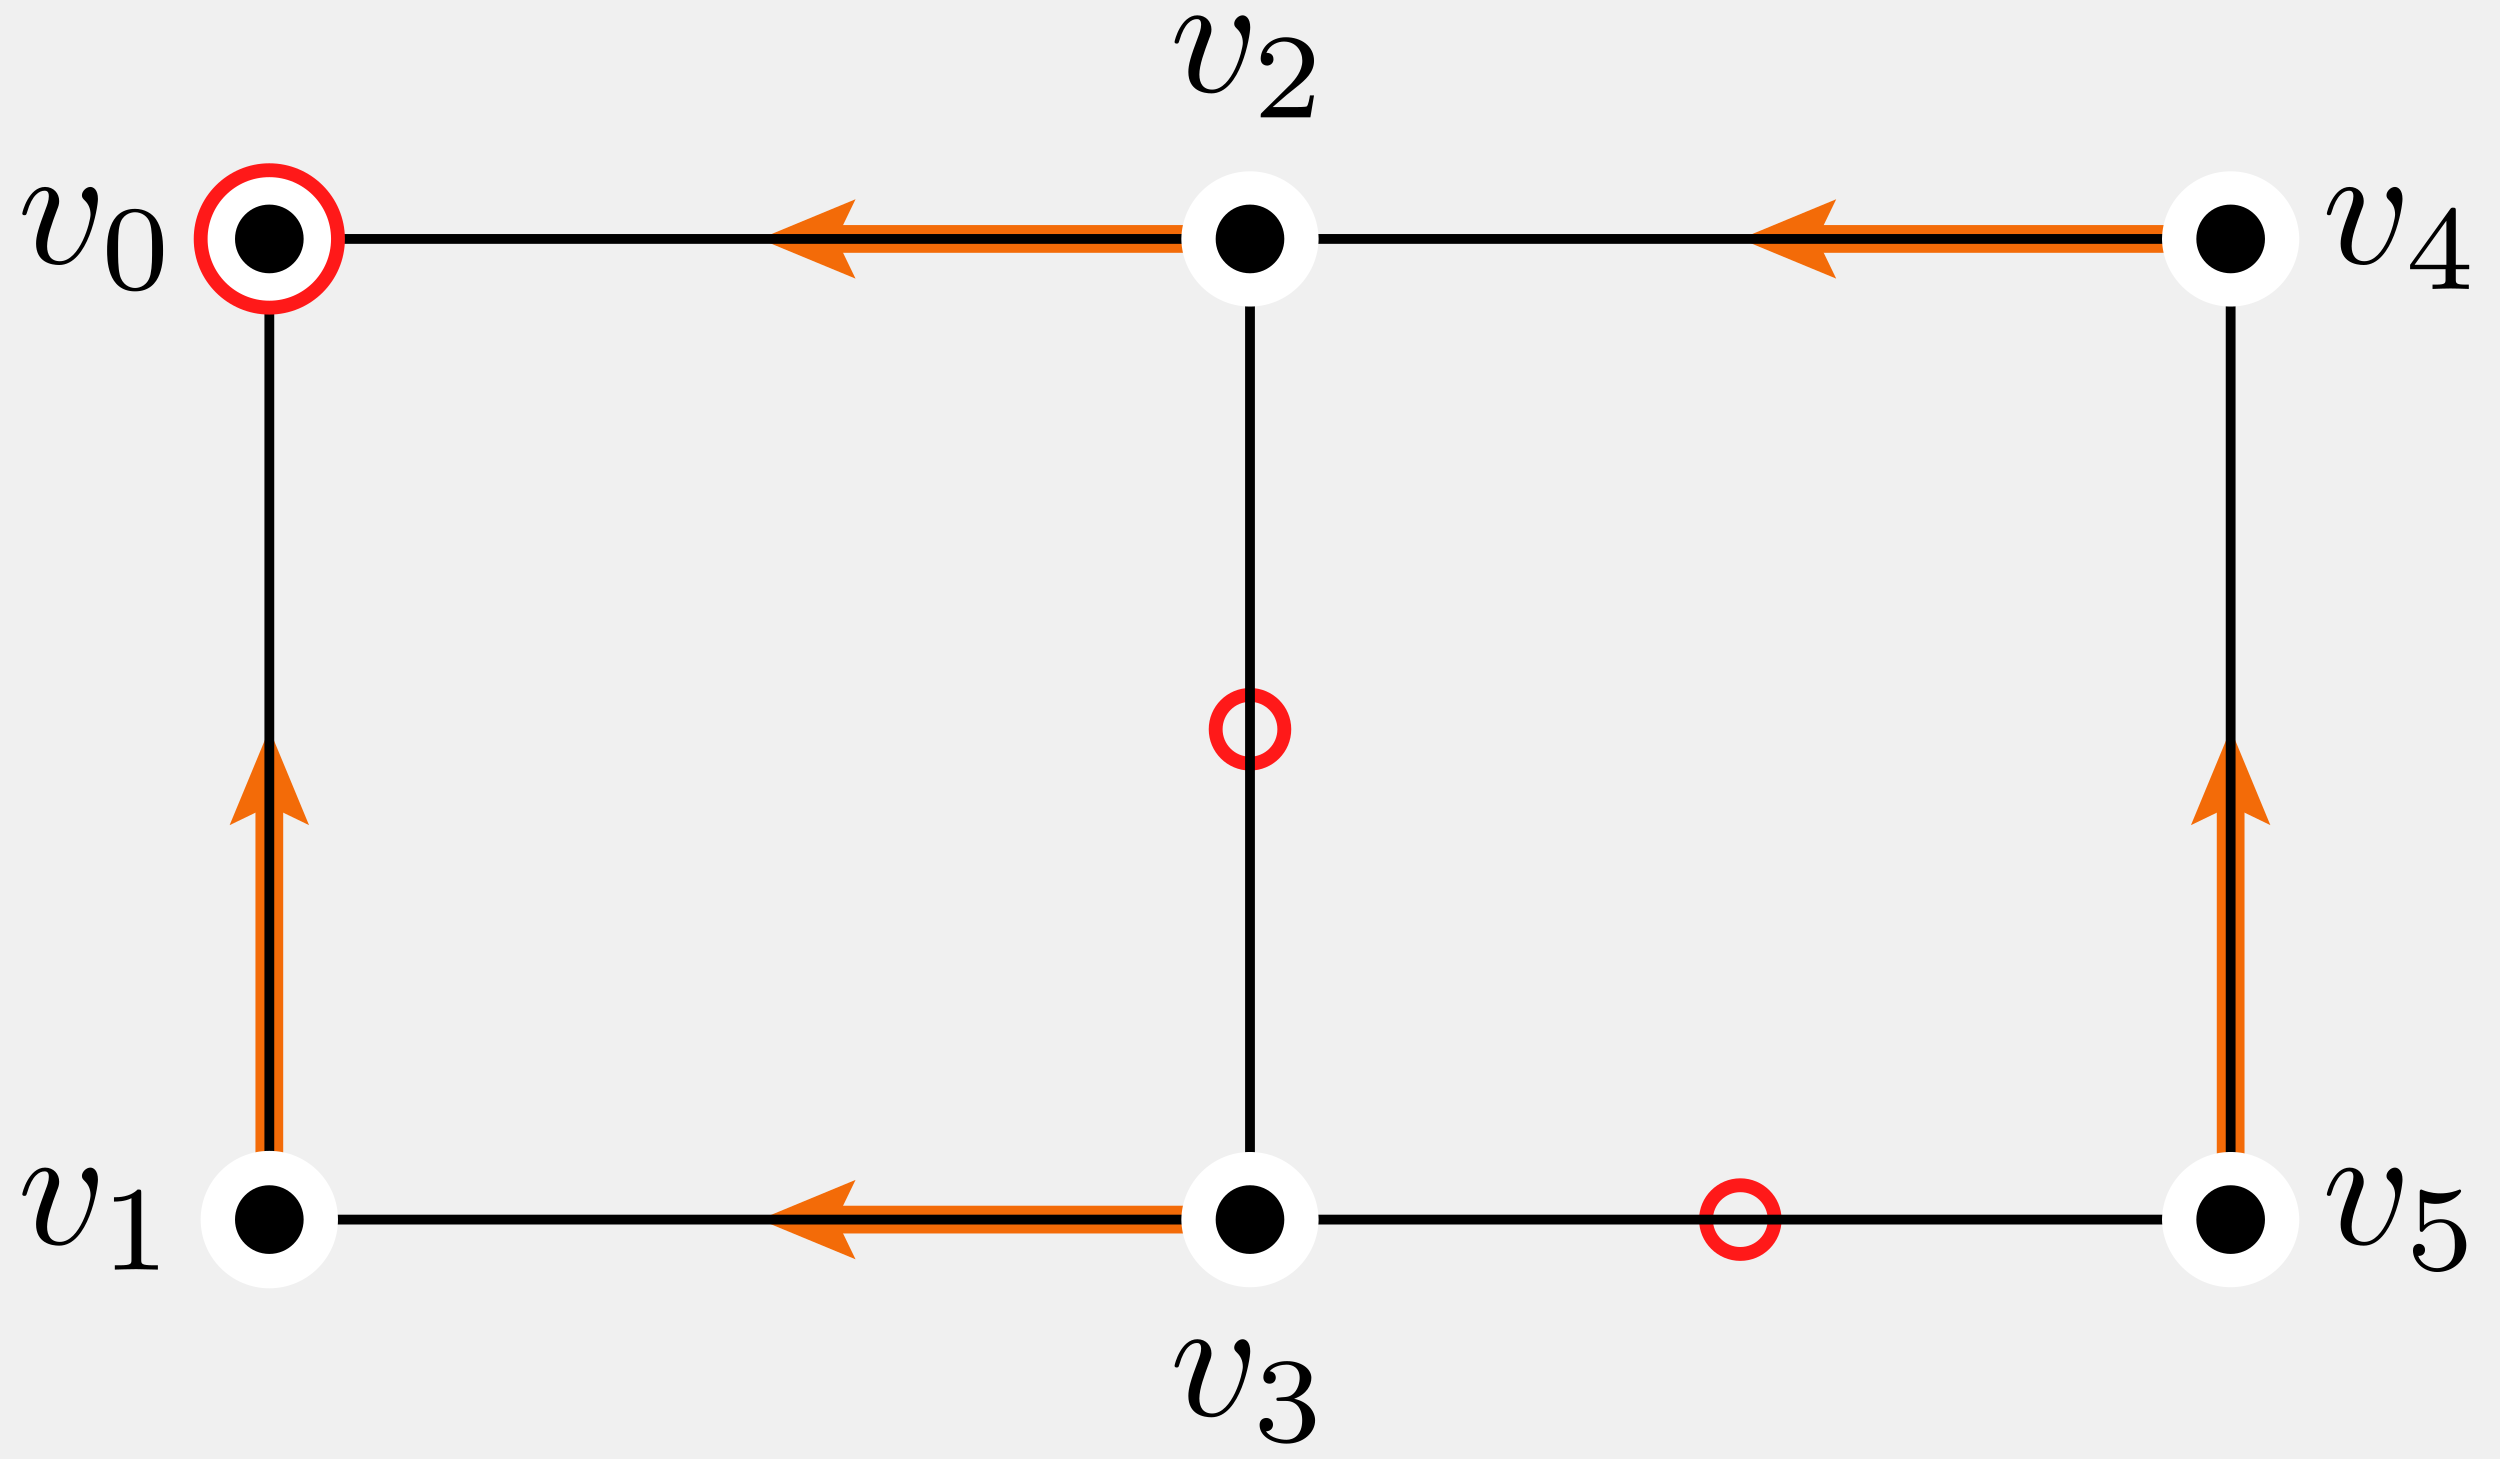
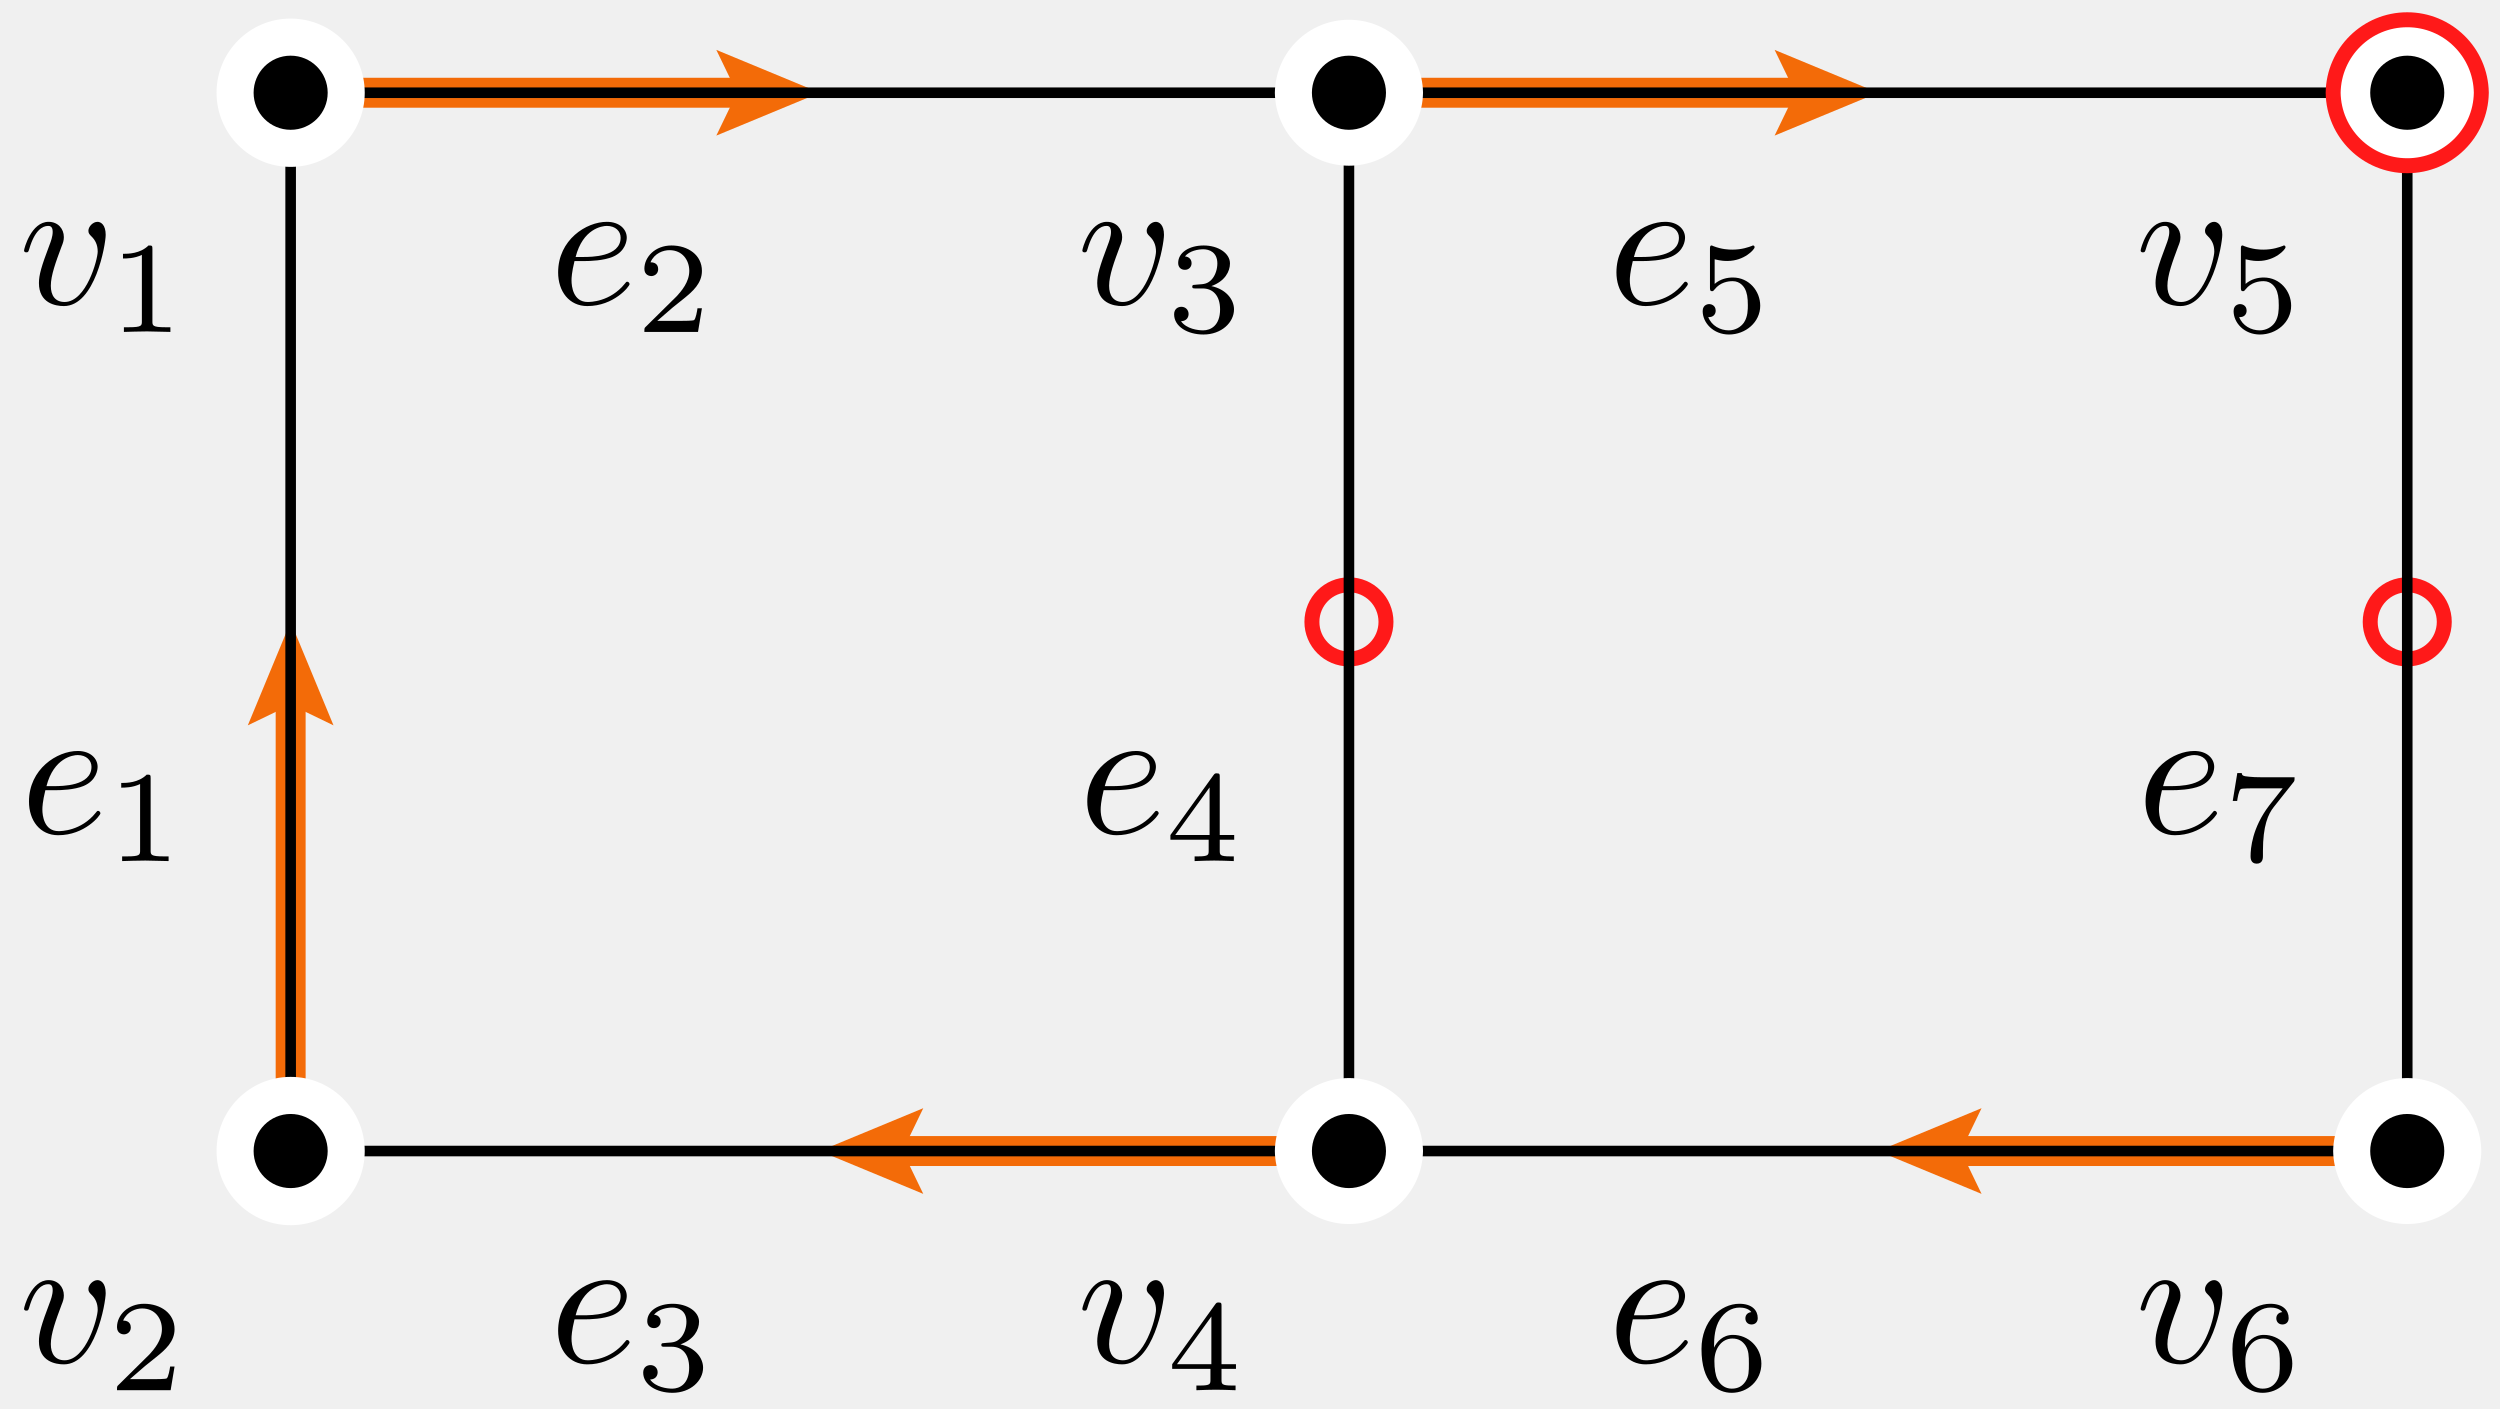
- <svg xmlns="http://www.w3.org/2000/svg" fill="none" version="1.1" stroke-miterlimit="10" x="-15.57pt" width="144.527pt" viewBox="-15.57 -13.813 144.527 84.319" y="-13.813pt" stroke-width="0.567" height="84.319pt">
+ <svg xmlns="http://www.w3.org/2000/svg" viewBox="-15.57 -4.968 133.925 75.475" height="75.475pt" x="-15.57pt" version="1.1" stroke-width="0.567" fill="none" width="133.925pt" stroke-miterlimit="10" y="-4.968pt">
  <g stroke-width="1.604">
-     <path d="M0 56.693L0 32.781" stroke="#f36b08" />
-     <g stroke-linecap="butt" stroke-dasharray="none">
+     <path stroke="#f36b08" d="M0 56.693L0 32.781" />
+     <g stroke-dasharray="none" stroke-linecap="butt">
      <path fill="#f36b08" d="M-2.296 33.89L0 28.346L2.296 33.89L0 32.781Z" />
    </g>
  </g>
-   <path d="M0 56.693L0 -0" stroke="black" />
+   <path stroke="black" d="M0 56.693L0 -0" />
+   <g transform="matrix(1,0,0,1,-9.92126,38.26772)">
+     <path fill="black" d="M-4.096 1.398M-2.691 -0.904C-2.402 -0.904 -1.665 -0.924 -1.167 -1.133C-0.469 -1.432 -0.42 -2.02 -0.42 -2.159C-0.42 -2.597 -0.798 -3.006 -1.486 -3.006C-2.591 -3.006 -4.096 -2.04 -4.096 -0.296C-4.096 0.72 -3.508 1.507 -2.532 1.507C-1.107 1.507 -0.27 0.451 -0.27 0.332C-0.27 0.272 -0.33 0.202 -0.39 0.202C-0.44 0.202 -0.459 0.222 -0.519 0.302C-1.306 1.288 -2.392 1.288 -2.512 1.288C-3.289 1.288 -3.379 0.451 -3.379 0.132C-3.379 0.013 -3.369 -0.296 -3.219 -0.904ZM-3.219 -0.904M-3.159 -1.123C-2.771 -2.637 -1.745 -2.787 -1.486 -2.787C-1.017 -2.787 -0.748 -2.498 -0.748 -2.159C-0.748 -1.123 -2.342 -1.123 -2.751 -1.123ZM-2.751 -1.123" />
+     <path fill="black" d="M0.845 2.892M2.421 -1.543C2.421 -1.732 2.407 -1.739 2.212 -1.739C1.765 -1.299 1.131 -1.292 0.845 -1.292L0.845 -1.041C1.012 -1.041 1.473 -1.041 1.856 -1.237L1.856 2.32C1.856 2.55 1.856 2.641 1.159 2.641L0.894 2.641L0.894 2.892C1.019 2.885 1.877 2.864 2.135 2.864C2.351 2.864 3.23 2.885 3.383 2.892L3.383 2.641L3.118 2.641C2.421 2.641 2.421 2.55 2.421 2.32ZM2.421 2.32" />
+   </g>
  <g stroke-width="1.604">
-     <path d="M56.693 -0L32.781 -0" stroke="#f36b08" />
-     <g stroke-linecap="butt" stroke-dasharray="none">
-       <path fill="#f36b08" d="M33.89 2.296L28.346 -0L33.89 -2.296L32.781 -0Z" />
+     <path stroke="#f36b08" d="M0 -0L23.912 -0" />
+     <g stroke-dasharray="none" stroke-linecap="butt">
+       <path fill="#f36b08" d="M22.803 -2.296L28.346 -0L22.803 2.296L23.912 -0Z" />
    </g>
  </g>
-   <path d="M56.693 -0L0 -0" stroke="black" />
+   <path stroke="black" d="M0 -0L56.693 -0" />
+   <g transform="matrix(1,0,0,1,18.4252,9.92126)">
+     <path fill="black" d="M-4.096 1.398M-2.691 -0.904C-2.402 -0.904 -1.665 -0.924 -1.167 -1.133C-0.469 -1.432 -0.42 -2.02 -0.42 -2.159C-0.42 -2.597 -0.798 -3.006 -1.486 -3.006C-2.591 -3.006 -4.096 -2.04 -4.096 -0.296C-4.096 0.72 -3.508 1.507 -2.532 1.507C-1.107 1.507 -0.27 0.451 -0.27 0.332C-0.27 0.272 -0.33 0.202 -0.39 0.202C-0.44 0.202 -0.459 0.222 -0.519 0.302C-1.306 1.288 -2.392 1.288 -2.512 1.288C-3.289 1.288 -3.379 0.451 -3.379 0.132C-3.379 0.013 -3.369 -0.296 -3.219 -0.904ZM-3.219 -0.904M-3.159 -1.123C-2.771 -2.637 -1.745 -2.787 -1.486 -2.787C-1.017 -2.787 -0.748 -2.498 -0.748 -2.159C-0.748 -1.123 -2.342 -1.123 -2.751 -1.123ZM-2.751 -1.123" />
+     <path fill="black" d="M0.524 2.892M3.607 1.623L3.369 1.623C3.349 1.776 3.279 2.188 3.188 2.257C3.132 2.299 2.595 2.299 2.498 2.299L1.215 2.299C1.947 1.651 2.191 1.455 2.609 1.128C3.125 0.716 3.607 0.284 3.607 -0.379C3.607 -1.223 2.867 -1.739 1.975 -1.739C1.11 -1.739 0.524 -1.132 0.524 -0.49C0.524 -0.135 0.824 -0.1 0.894 -0.1C1.061 -0.1 1.263 -0.218 1.263 -0.469C1.263 -0.595 1.215 -0.839 0.852 -0.839C1.068 -1.334 1.542 -1.488 1.87 -1.488C2.567 -1.488 2.93 -0.944 2.93 -0.379C2.93 0.228 2.498 0.709 2.275 0.96L0.594 2.62C0.524 2.683 0.524 2.697 0.524 2.892L3.397 2.892ZM3.397 2.892" />
+   </g>
  <g stroke-width="1.604">
-     <path d="M56.693 56.693L32.781 56.693" stroke="#f36b08" />
-     <g stroke-linecap="butt" stroke-dasharray="none">
+     <path stroke="#f36b08" d="M56.693 56.693L32.781 56.693" />
+     <g stroke-dasharray="none" stroke-linecap="butt">
      <path fill="#f36b08" d="M33.89 58.989L28.346 56.693L33.89 54.397L32.781 56.693Z" />
    </g>
  </g>
-   <path d="M56.693 56.693L0 56.693" stroke="black" />
+   <path stroke="black" d="M56.693 56.693L0 56.693" />
+   <g transform="matrix(1,0,0,1,18.4252,66.61417)">
+     <path fill="black" d="M-4.096 1.398M-2.691 -0.904C-2.402 -0.904 -1.665 -0.924 -1.167 -1.133C-0.469 -1.432 -0.42 -2.02 -0.42 -2.159C-0.42 -2.597 -0.798 -3.006 -1.486 -3.006C-2.591 -3.006 -4.096 -2.04 -4.096 -0.296C-4.096 0.72 -3.508 1.507 -2.532 1.507C-1.107 1.507 -0.27 0.451 -0.27 0.332C-0.27 0.272 -0.33 0.202 -0.39 0.202C-0.44 0.202 -0.459 0.222 -0.519 0.302C-1.306 1.288 -2.392 1.288 -2.512 1.288C-3.289 1.288 -3.379 0.451 -3.379 0.132C-3.379 0.013 -3.369 -0.296 -3.219 -0.904ZM-3.219 -0.904M-3.159 -1.123C-2.771 -2.637 -1.745 -2.787 -1.486 -2.787C-1.017 -2.787 -0.748 -2.498 -0.748 -2.159C-0.748 -1.123 -2.342 -1.123 -2.751 -1.123ZM-2.751 -1.123" />
+     <path fill="black" d="M0.461 2.892M1.989 0.563C2.533 0.563 2.923 0.939 2.923 1.685C2.923 2.55 2.421 2.808 2.017 2.808C1.738 2.808 1.124 2.732 0.831 2.32C1.159 2.306 1.235 2.076 1.235 1.93C1.235 1.706 1.068 1.546 0.852 1.546C0.657 1.546 0.461 1.665 0.461 1.95C0.461 2.606 1.187 3.031 2.03 3.031C3 3.031 3.669 2.383 3.669 1.685C3.669 1.141 3.223 0.598 2.456 0.437C3.188 0.172 3.453 -0.351 3.453 -0.776C3.453 -1.327 2.818 -1.739 2.044 -1.739C1.27 -1.739 0.678 -1.362 0.678 -0.804C0.678 -0.567 0.831 -0.435 1.04 -0.435C1.256 -0.435 1.396 -0.595 1.396 -0.79C1.396 -0.993 1.256 -1.139 1.04 -1.153C1.284 -1.46 1.765 -1.536 2.023 -1.536C2.337 -1.536 2.777 -1.383 2.777 -0.776C2.777 -0.483 2.679 -0.163 2.498 0.054C2.268 0.319 2.072 0.333 1.724 0.353C1.549 0.367 1.535 0.367 1.5 0.374C1.486 0.374 1.431 0.388 1.431 0.465C1.431 0.563 1.493 0.563 1.612 0.563ZM1.612 0.563" />
+   </g>
  <g stroke-width="0.802">
-     <path d="M58.677 28.346L58.677 28.343A1.984 1.984 0 0 0 54.709 28.346A1.984 1.984 0 0 0 58.677 28.35Z" stroke="#ff1919" />
+     <path stroke="#ff1919" d="M58.677 28.346L58.677 28.343A1.984 1.984 0 0 0 54.709 28.346A1.984 1.984 0 0 0 58.677 28.35Z" />
  </g>
-   <path d="M56.693 -0L56.693 56.693" stroke="black" />
+   <path stroke="black" d="M56.693 -0L56.693 56.693" />
+   <g transform="matrix(1,0,0,1,46.77165,38.26772)">
+     <path fill="black" d="M-4.096 1.398M-2.691 -0.904C-2.402 -0.904 -1.665 -0.924 -1.167 -1.133C-0.469 -1.432 -0.42 -2.02 -0.42 -2.159C-0.42 -2.597 -0.798 -3.006 -1.486 -3.006C-2.591 -3.006 -4.096 -2.04 -4.096 -0.296C-4.096 0.72 -3.508 1.507 -2.532 1.507C-1.107 1.507 -0.27 0.451 -0.27 0.332C-0.27 0.272 -0.33 0.202 -0.39 0.202C-0.44 0.202 -0.459 0.222 -0.519 0.302C-1.306 1.288 -2.392 1.288 -2.512 1.288C-3.289 1.288 -3.379 0.451 -3.379 0.132C-3.379 0.013 -3.369 -0.296 -3.219 -0.904ZM-3.219 -0.904M-3.159 -1.123C-2.771 -2.637 -1.745 -2.787 -1.486 -2.787C-1.017 -2.787 -0.748 -2.498 -0.748 -2.159C-0.748 -1.123 -2.342 -1.123 -2.751 -1.123ZM-2.751 -1.123" />
+     <path fill="black" d="M0.357 2.892M3.774 1.748L3.774 1.497L3 1.497L3 -1.613C3 -1.76 3 -1.808 2.846 -1.808C2.763 -1.808 2.735 -1.808 2.665 -1.711L0.357 1.497L0.357 1.748L2.407 1.748L2.407 2.32C2.407 2.557 2.407 2.641 1.842 2.641L1.654 2.641L1.654 2.892C2.003 2.878 2.449 2.864 2.7 2.864C2.958 2.864 3.404 2.878 3.753 2.892L3.753 2.641L3.565 2.641C3 2.641 3 2.557 3 2.32L3 1.748ZM3 1.748M2.456 -1.055L2.456 1.497L0.615 1.497ZM0.615 1.497" />
+   </g>
  <g stroke-width="1.604">
-     <path d="M113.386 -0L89.474 -0" stroke="#f36b08" />
-     <g stroke-linecap="butt" stroke-dasharray="none">
-       <path fill="#f36b08" d="M90.583 2.296L85.039 -0L90.583 -2.296L89.474 -0Z" />
+     <path stroke="#f36b08" d="M56.693 -0L80.605 -0" />
+     <g stroke-dasharray="none" stroke-linecap="butt">
+       <path fill="#f36b08" d="M79.496 -2.296L85.039 -0L79.496 2.296L80.605 -0Z" />
    </g>
  </g>
-   <path d="M113.386 -0L56.693 -0" stroke="black" />
-   <g stroke-width="0.802">
-     <path d="M87.024 56.693L87.024 56.69A1.984 1.984 0 0 0 83.055 56.693A1.984 1.984 0 0 0 87.024 56.696Z" stroke="#ff1919" />
+   <path stroke="black" d="M56.693 -0L113.386 -0" />
+   <g transform="matrix(1,0,0,1,75.11811,9.92126)">
+     <path fill="black" d="M-4.096 1.398M-2.691 -0.904C-2.402 -0.904 -1.665 -0.924 -1.167 -1.133C-0.469 -1.432 -0.42 -2.02 -0.42 -2.159C-0.42 -2.597 -0.798 -3.006 -1.486 -3.006C-2.591 -3.006 -4.096 -2.04 -4.096 -0.296C-4.096 0.72 -3.508 1.507 -2.532 1.507C-1.107 1.507 -0.27 0.451 -0.27 0.332C-0.27 0.272 -0.33 0.202 -0.39 0.202C-0.44 0.202 -0.459 0.222 -0.519 0.302C-1.306 1.288 -2.392 1.288 -2.512 1.288C-3.289 1.288 -3.379 0.451 -3.379 0.132C-3.379 0.013 -3.369 -0.296 -3.219 -0.904ZM-3.219 -0.904M-3.159 -1.123C-2.771 -2.637 -1.745 -2.787 -1.486 -2.787C-1.017 -2.787 -0.748 -2.498 -0.748 -2.159C-0.748 -1.123 -2.342 -1.123 -2.751 -1.123ZM-2.751 -1.123" />
+     <path fill="black" d="M0.524 2.892M1.166 -0.999C1.521 -0.909 1.731 -0.909 1.842 -0.909C2.763 -0.909 3.307 -1.536 3.307 -1.641C3.307 -1.718 3.258 -1.739 3.223 -1.739C3.209 -1.739 3.195 -1.739 3.167 -1.718C3 -1.655 2.63 -1.516 2.114 -1.516C1.919 -1.516 1.549 -1.529 1.096 -1.704C1.026 -1.739 1.012 -1.739 1.005 -1.739C0.915 -1.739 0.915 -1.662 0.915 -1.55L0.915 0.507C0.915 0.625 0.915 0.709 1.026 0.709C1.089 0.709 1.096 0.695 1.166 0.611C1.466 0.228 1.891 0.172 2.135 0.172C2.553 0.172 2.742 0.507 2.777 0.563C2.902 0.793 2.944 1.058 2.944 1.462C2.944 1.671 2.944 2.083 2.735 2.39C2.56 2.641 2.261 2.808 1.919 2.808C1.466 2.808 0.998 2.557 0.824 2.097C1.089 2.118 1.221 1.943 1.221 1.755C1.221 1.455 0.963 1.4 0.873 1.4C0.859 1.4 0.524 1.4 0.524 1.776C0.524 2.404 1.096 3.031 1.933 3.031C2.825 3.031 3.607 2.369 3.607 1.49C3.607 0.702 3.007 -0.023 2.142 -0.023C1.835 -0.023 1.473 0.054 1.166 0.319ZM1.166 0.319" />
  </g>
-   <path d="M56.693 56.693L113.386 56.693" stroke="black" />
  <g stroke-width="1.604">
-     <path d="M113.386 56.693L113.386 32.781" stroke="#f36b08" />
-     <g stroke-linecap="butt" stroke-dasharray="none">
-       <path fill="#f36b08" d="M111.09 33.89L113.386 28.346L115.682 33.89L113.386 32.781Z" />
+     <path stroke="#f36b08" d="M113.386 56.693L89.474 56.693" />
+     <g stroke-dasharray="none" stroke-linecap="butt">
+       <path fill="#f36b08" d="M90.583 58.989L85.039 56.693L90.583 54.397L89.474 56.693Z" />
    </g>
  </g>
-   <path d="M113.386 56.693L113.386 -0" stroke="black" />
+   <path stroke="black" d="M113.386 56.693L56.693 56.693" />
+   <g transform="matrix(1,0,0,1,75.11811,66.61417)">
+     <path fill="black" d="M-4.096 1.398M-2.691 -0.904C-2.402 -0.904 -1.665 -0.924 -1.167 -1.133C-0.469 -1.432 -0.42 -2.02 -0.42 -2.159C-0.42 -2.597 -0.798 -3.006 -1.486 -3.006C-2.591 -3.006 -4.096 -2.04 -4.096 -0.296C-4.096 0.72 -3.508 1.507 -2.532 1.507C-1.107 1.507 -0.27 0.451 -0.27 0.332C-0.27 0.272 -0.33 0.202 -0.39 0.202C-0.44 0.202 -0.459 0.222 -0.519 0.302C-1.306 1.288 -2.392 1.288 -2.512 1.288C-3.289 1.288 -3.379 0.451 -3.379 0.132C-3.379 0.013 -3.369 -0.296 -3.219 -0.904ZM-3.219 -0.904M-3.159 -1.123C-2.771 -2.637 -1.745 -2.787 -1.486 -2.787C-1.017 -2.787 -0.748 -2.498 -0.748 -2.159C-0.748 -1.123 -2.342 -1.123 -2.751 -1.123ZM-2.751 -1.123" />
+     <path fill="black" d="M0.461 2.892M1.131 0.611C1.131 0.04 1.18 -0.476 1.445 -0.902C1.682 -1.278 2.058 -1.536 2.505 -1.536C2.714 -1.536 2.993 -1.481 3.132 -1.292C2.958 -1.278 2.812 -1.16 2.812 -0.958C2.812 -0.783 2.93 -0.63 3.139 -0.63C3.349 -0.63 3.474 -0.769 3.474 -0.972C3.474 -1.376 3.181 -1.739 2.491 -1.739C1.486 -1.739 0.461 -0.818 0.461 0.681C0.461 2.487 1.312 3.031 2.079 3.031C2.93 3.031 3.669 2.383 3.669 1.469C3.669 0.584 2.965 -0.072 2.149 -0.072C1.591 -0.072 1.284 0.298 1.131 0.611ZM1.131 0.611M2.079 2.808C1.731 2.808 1.459 2.606 1.312 2.299C1.208 2.09 1.152 1.741 1.152 1.323C1.152 0.646 1.556 0.123 2.114 0.123C2.435 0.123 2.651 0.249 2.825 0.507C2.993 0.772 3 1.065 3 1.469C3 1.867 3 2.16 2.812 2.432C2.644 2.676 2.421 2.808 2.079 2.808ZM2.079 2.808" />
+   </g>
+   <g stroke-width="0.802">
+     <path stroke="#ff1919" d="M115.37 28.346L115.37 28.343A1.984 1.984 0 0 0 111.402 28.346A1.984 1.984 0 0 0 115.37 28.35Z" />
+   </g>
+   <path stroke="black" d="M113.386 -0L113.386 56.693" />
+   <g transform="matrix(1,0,0,1,103.4646,38.26772)">
+     <path fill="black" d="M-4.096 1.398M-2.691 -0.904C-2.402 -0.904 -1.665 -0.924 -1.167 -1.133C-0.469 -1.432 -0.42 -2.02 -0.42 -2.159C-0.42 -2.597 -0.798 -3.006 -1.486 -3.006C-2.591 -3.006 -4.096 -2.04 -4.096 -0.296C-4.096 0.72 -3.508 1.507 -2.532 1.507C-1.107 1.507 -0.27 0.451 -0.27 0.332C-0.27 0.272 -0.33 0.202 -0.39 0.202C-0.44 0.202 -0.459 0.222 -0.519 0.302C-1.306 1.288 -2.392 1.288 -2.512 1.288C-3.289 1.288 -3.379 0.451 -3.379 0.132C-3.379 0.013 -3.369 -0.296 -3.219 -0.904ZM-3.219 -0.904M-3.159 -1.123C-2.771 -2.637 -1.745 -2.787 -1.486 -2.787C-1.017 -2.787 -0.748 -2.498 -0.748 -2.159C-0.748 -1.123 -2.342 -1.123 -2.751 -1.123ZM-2.751 -1.123" />
+     <path fill="black" d="M0.573 2.892M3.816 -1.32C3.885 -1.404 3.885 -1.418 3.885 -1.599L2.058 -1.599C1.779 -1.599 1.703 -1.606 1.452 -1.627C1.089 -1.655 1.075 -1.704 1.054 -1.822L0.817 -1.822L0.573 -0.33L0.81 -0.33C0.824 -0.435 0.894 -0.895 1.005 -0.965C1.061 -1.006 1.626 -1.006 1.731 -1.006L3.251 -1.006C3.028 -0.714 2.672 -0.281 2.526 -0.086C1.612 1.114 1.528 2.222 1.528 2.634C1.528 2.711 1.528 3.031 1.856 3.031C2.191 3.031 2.191 2.718 2.191 2.627L2.191 2.348C2.191 0.995 2.47 0.374 2.77 -0.002ZM2.77 -0.002" />
+   </g>
  <g>
    <path fill="#fff" d="M3.969 -0L3.969 -0.007A3.969 3.969 0 0 0 -3.969 -2.24837e-15A3.969 3.969 0 0 0 3.969 0.007Z" />
  </g>
-   <g stroke-width="0.802">
-     <path d="M3.969 -0L3.969 -0.007A3.969 3.969 0 0 0 -3.969 -2.24837e-15A3.969 3.969 0 0 0 3.969 0.007Z" stroke="#ff1919" />
-   </g>
  <path fill="black" d="M1.984 -0L1.984 -0.003A1.984 1.984 0 0 0 -1.984 -1.12419e-15A1.984 1.984 0 0 0 1.984 0.003Z" />
-   <g transform="matrix(1,0,0,1,-9.92126,-0)">
+   <g transform="matrix(1,0,0,1,-9.92126,9.92126)">
    <path fill="black" d="M-4.36 1.398M0.013 -2.309C0.013 -2.847 -0.246 -3.006 -0.425 -3.006C-0.674 -3.006 -0.913 -2.747 -0.913 -2.528C-0.913 -2.398 -0.863 -2.338 -0.754 -2.229C-0.545 -2.03 -0.415 -1.771 -0.415 -1.412C-0.415 -0.993 -1.023 1.288 -2.188 1.288C-2.697 1.288 -2.926 0.939 -2.926 0.421C-2.926 -0.137 -2.657 -0.864 -2.348 -1.691C-2.278 -1.86 -2.228 -2 -2.228 -2.189C-2.228 -2.637 -2.547 -3.006 -3.045 -3.006C-3.982 -3.006 -4.36 -1.561 -4.36 -1.472C-4.36 -1.372 -4.261 -1.372 -4.241 -1.372C-4.141 -1.372 -4.131 -1.392 -4.081 -1.551C-3.792 -2.558 -3.364 -2.787 -3.075 -2.787C-2.995 -2.787 -2.826 -2.787 -2.826 -2.468C-2.826 -2.219 -2.926 -1.95 -2.995 -1.771C-3.434 -0.615 -3.563 -0.157 -3.563 0.272C-3.563 1.348 -2.687 1.507 -2.228 1.507C-0.555 1.507 0.013 -1.79 0.013 -2.309ZM0.013 -2.309" />
-     <path fill="black" d="M0.543 2.892M3.778 0.667C3.778 -0.1 3.688 -0.651 3.367 -1.139C3.151 -1.46 2.718 -1.739 2.16 -1.739C0.543 -1.739 0.543 0.165 0.543 0.667C0.543 1.169 0.543 3.031 2.16 3.031C3.778 3.031 3.778 1.169 3.778 0.667ZM3.778 0.667M2.16 2.836C1.84 2.836 1.414 2.648 1.275 2.076C1.177 1.665 1.177 1.093 1.177 0.577C1.177 0.068 1.177 -0.462 1.282 -0.846C1.428 -1.397 1.875 -1.543 2.16 -1.543C2.537 -1.543 2.9 -1.313 3.025 -0.909C3.137 -0.532 3.144 -0.03 3.144 0.577C3.144 1.093 3.144 1.609 3.053 2.048C2.914 2.683 2.439 2.836 2.16 2.836ZM2.16 2.836" />
+     <path fill="black" d="M0.94 2.892M2.516 -1.543C2.516 -1.732 2.502 -1.739 2.307 -1.739C1.861 -1.299 1.226 -1.292 0.94 -1.292L0.94 -1.041C1.107 -1.041 1.568 -1.041 1.951 -1.237L1.951 2.32C1.951 2.55 1.951 2.641 1.254 2.641L0.989 2.641L0.989 2.892C1.114 2.885 1.972 2.864 2.23 2.864C2.446 2.864 3.325 2.885 3.479 2.892L3.479 2.641L3.214 2.641C2.516 2.641 2.516 2.55 2.516 2.32ZM2.516 2.32" />
  </g>
  <g>
    <path fill="#fff" d="M3.969 56.693L3.969 56.686A3.969 3.969 0 0 0 -3.969 56.693A3.969 3.969 0 0 0 3.969 56.7Z" />
  </g>
  <path fill="black" d="M1.984 56.693L1.984 56.69A1.984 1.984 0 0 0 -1.984 56.693A1.984 1.984 0 0 0 1.984 56.696Z" />
-   <g transform="matrix(1,0,0,1,-9.92126,56.69291)">
+   <g transform="matrix(1,0,0,1,-9.92126,66.61417)">
    <path fill="black" d="M-4.36 1.398M0.013 -2.309C0.013 -2.847 -0.246 -3.006 -0.425 -3.006C-0.674 -3.006 -0.913 -2.747 -0.913 -2.528C-0.913 -2.398 -0.863 -2.338 -0.754 -2.229C-0.545 -2.03 -0.415 -1.771 -0.415 -1.412C-0.415 -0.993 -1.023 1.288 -2.188 1.288C-2.697 1.288 -2.926 0.939 -2.926 0.421C-2.926 -0.137 -2.657 -0.864 -2.348 -1.691C-2.278 -1.86 -2.228 -2 -2.228 -2.189C-2.228 -2.637 -2.547 -3.006 -3.045 -3.006C-3.982 -3.006 -4.36 -1.561 -4.36 -1.472C-4.36 -1.372 -4.261 -1.372 -4.241 -1.372C-4.141 -1.372 -4.131 -1.392 -4.081 -1.551C-3.792 -2.558 -3.364 -2.787 -3.075 -2.787C-2.995 -2.787 -2.826 -2.787 -2.826 -2.468C-2.826 -2.219 -2.926 -1.95 -2.995 -1.771C-3.434 -0.615 -3.563 -0.157 -3.563 0.272C-3.563 1.348 -2.687 1.507 -2.228 1.507C-0.555 1.507 0.013 -1.79 0.013 -2.309ZM0.013 -2.309" />
-     <path fill="black" d="M0.94 2.892M2.516 -1.543C2.516 -1.732 2.502 -1.739 2.307 -1.739C1.861 -1.299 1.226 -1.292 0.94 -1.292L0.94 -1.041C1.107 -1.041 1.568 -1.041 1.951 -1.237L1.951 2.32C1.951 2.55 1.951 2.641 1.254 2.641L0.989 2.641L0.989 2.892C1.114 2.885 1.972 2.864 2.23 2.864C2.446 2.864 3.325 2.885 3.479 2.892L3.479 2.641L3.214 2.641C2.516 2.641 2.516 2.55 2.516 2.32ZM2.516 2.32" />
+     <path fill="black" d="M0.619 2.892M3.702 1.623L3.465 1.623C3.444 1.776 3.374 2.188 3.283 2.257C3.227 2.299 2.69 2.299 2.593 2.299L1.31 2.299C2.042 1.651 2.286 1.455 2.704 1.128C3.22 0.716 3.702 0.284 3.702 -0.379C3.702 -1.223 2.962 -1.739 2.07 -1.739C1.205 -1.739 0.619 -1.132 0.619 -0.49C0.619 -0.135 0.919 -0.1 0.989 -0.1C1.156 -0.1 1.358 -0.218 1.358 -0.469C1.358 -0.595 1.31 -0.839 0.947 -0.839C1.163 -1.334 1.637 -1.488 1.965 -1.488C2.663 -1.488 3.025 -0.944 3.025 -0.379C3.025 0.228 2.593 0.709 2.37 0.96L0.689 2.62C0.619 2.683 0.619 2.697 0.619 2.892L3.492 2.892ZM3.492 2.892" />
  </g>
  <g>
    <path fill="#fff" d="M60.661 -0L60.661 -0.007A3.969 3.969 0 0 0 52.724 -2.24837e-15A3.969 3.969 0 0 0 60.661 0.007Z" />
  </g>
  <path fill="black" d="M58.677 -0L58.677 -0.003A1.984 1.984 0 0 0 54.709 -1.12419e-15A1.984 1.984 0 0 0 58.677 0.003Z" />
-   <g transform="matrix(1,0,0,1,56.69291,-9.92126)">
+   <g transform="matrix(1,0,0,1,46.77165,9.92126)">
    <path fill="black" d="M-4.36 1.398M0.013 -2.309C0.013 -2.847 -0.246 -3.006 -0.425 -3.006C-0.674 -3.006 -0.913 -2.747 -0.913 -2.528C-0.913 -2.398 -0.863 -2.338 -0.754 -2.229C-0.545 -2.03 -0.415 -1.771 -0.415 -1.412C-0.415 -0.993 -1.023 1.288 -2.188 1.288C-2.697 1.288 -2.926 0.939 -2.926 0.421C-2.926 -0.137 -2.657 -0.864 -2.348 -1.691C-2.278 -1.86 -2.228 -2 -2.228 -2.189C-2.228 -2.637 -2.547 -3.006 -3.045 -3.006C-3.982 -3.006 -4.36 -1.561 -4.36 -1.472C-4.36 -1.372 -4.261 -1.372 -4.241 -1.372C-4.141 -1.372 -4.131 -1.392 -4.081 -1.551C-3.792 -2.558 -3.364 -2.787 -3.075 -2.787C-2.995 -2.787 -2.826 -2.787 -2.826 -2.468C-2.826 -2.219 -2.926 -1.95 -2.995 -1.771C-3.434 -0.615 -3.563 -0.157 -3.563 0.272C-3.563 1.348 -2.687 1.507 -2.228 1.507C-0.555 1.507 0.013 -1.79 0.013 -2.309ZM0.013 -2.309" />
-     <path fill="black" d="M0.619 2.892M3.702 1.623L3.465 1.623C3.444 1.776 3.374 2.188 3.283 2.257C3.227 2.299 2.69 2.299 2.593 2.299L1.31 2.299C2.042 1.651 2.286 1.455 2.704 1.128C3.22 0.716 3.702 0.284 3.702 -0.379C3.702 -1.223 2.962 -1.739 2.07 -1.739C1.205 -1.739 0.619 -1.132 0.619 -0.49C0.619 -0.135 0.919 -0.1 0.989 -0.1C1.156 -0.1 1.358 -0.218 1.358 -0.469C1.358 -0.595 1.31 -0.839 0.947 -0.839C1.163 -1.334 1.637 -1.488 1.965 -1.488C2.663 -1.488 3.025 -0.944 3.025 -0.379C3.025 0.228 2.593 0.709 2.37 0.96L0.689 2.62C0.619 2.683 0.619 2.697 0.619 2.892L3.492 2.892ZM3.492 2.892" />
+     <path fill="black" d="M0.556 2.892M2.084 0.563C2.628 0.563 3.018 0.939 3.018 1.685C3.018 2.55 2.516 2.808 2.112 2.808C1.833 2.808 1.219 2.732 0.926 2.32C1.254 2.306 1.331 2.076 1.331 1.93C1.331 1.706 1.163 1.546 0.947 1.546C0.752 1.546 0.556 1.665 0.556 1.95C0.556 2.606 1.282 3.031 2.126 3.031C3.095 3.031 3.764 2.383 3.764 1.685C3.764 1.141 3.318 0.598 2.551 0.437C3.283 0.172 3.548 -0.351 3.548 -0.776C3.548 -1.327 2.914 -1.739 2.14 -1.739C1.365 -1.739 0.773 -1.362 0.773 -0.804C0.773 -0.567 0.926 -0.435 1.135 -0.435C1.351 -0.435 1.491 -0.595 1.491 -0.79C1.491 -0.993 1.351 -1.139 1.135 -1.153C1.379 -1.46 1.861 -1.536 2.119 -1.536C2.432 -1.536 2.872 -1.383 2.872 -0.776C2.872 -0.483 2.774 -0.163 2.593 0.054C2.363 0.319 2.167 0.333 1.819 0.353C1.644 0.367 1.63 0.367 1.596 0.374C1.582 0.374 1.526 0.388 1.526 0.465C1.526 0.563 1.589 0.563 1.707 0.563ZM1.707 0.563" />
  </g>
  <g>
    <path fill="#fff" d="M60.661 56.693L60.661 56.686A3.969 3.969 0 0 0 52.724 56.693A3.969 3.969 0 0 0 60.661 56.7Z" />
  </g>
  <path fill="black" d="M58.677 56.693L58.677 56.69A1.984 1.984 0 0 0 54.709 56.693A1.984 1.984 0 0 0 58.677 56.696Z" />
-   <g transform="matrix(1,0,0,1,56.69291,66.61417)">
+   <g transform="matrix(1,0,0,1,46.77165,66.61417)">
    <path fill="black" d="M-4.36 1.398M0.013 -2.309C0.013 -2.847 -0.246 -3.006 -0.425 -3.006C-0.674 -3.006 -0.913 -2.747 -0.913 -2.528C-0.913 -2.398 -0.863 -2.338 -0.754 -2.229C-0.545 -2.03 -0.415 -1.771 -0.415 -1.412C-0.415 -0.993 -1.023 1.288 -2.188 1.288C-2.697 1.288 -2.926 0.939 -2.926 0.421C-2.926 -0.137 -2.657 -0.864 -2.348 -1.691C-2.278 -1.86 -2.228 -2 -2.228 -2.189C-2.228 -2.637 -2.547 -3.006 -3.045 -3.006C-3.982 -3.006 -4.36 -1.561 -4.36 -1.472C-4.36 -1.372 -4.261 -1.372 -4.241 -1.372C-4.141 -1.372 -4.131 -1.392 -4.081 -1.551C-3.792 -2.558 -3.364 -2.787 -3.075 -2.787C-2.995 -2.787 -2.826 -2.787 -2.826 -2.468C-2.826 -2.219 -2.926 -1.95 -2.995 -1.771C-3.434 -0.615 -3.563 -0.157 -3.563 0.272C-3.563 1.348 -2.687 1.507 -2.228 1.507C-0.555 1.507 0.013 -1.79 0.013 -2.309ZM0.013 -2.309" />
-     <path fill="black" d="M0.556 2.892M2.084 0.563C2.628 0.563 3.018 0.939 3.018 1.685C3.018 2.55 2.516 2.808 2.112 2.808C1.833 2.808 1.219 2.732 0.926 2.32C1.254 2.306 1.331 2.076 1.331 1.93C1.331 1.706 1.163 1.546 0.947 1.546C0.752 1.546 0.556 1.665 0.556 1.95C0.556 2.606 1.282 3.031 2.126 3.031C3.095 3.031 3.764 2.383 3.764 1.685C3.764 1.141 3.318 0.598 2.551 0.437C3.283 0.172 3.548 -0.351 3.548 -0.776C3.548 -1.327 2.914 -1.739 2.14 -1.739C1.365 -1.739 0.773 -1.362 0.773 -0.804C0.773 -0.567 0.926 -0.435 1.135 -0.435C1.351 -0.435 1.491 -0.595 1.491 -0.79C1.491 -0.993 1.351 -1.139 1.135 -1.153C1.379 -1.46 1.861 -1.536 2.119 -1.536C2.432 -1.536 2.872 -1.383 2.872 -0.776C2.872 -0.483 2.774 -0.163 2.593 0.054C2.363 0.319 2.167 0.333 1.819 0.353C1.644 0.367 1.63 0.367 1.596 0.374C1.582 0.374 1.526 0.388 1.526 0.465C1.526 0.563 1.589 0.563 1.707 0.563ZM1.707 0.563" />
+     <path fill="black" d="M0.452 2.892M3.869 1.748L3.869 1.497L3.095 1.497L3.095 -1.613C3.095 -1.76 3.095 -1.808 2.942 -1.808C2.858 -1.808 2.83 -1.808 2.76 -1.711L0.452 1.497L0.452 1.748L2.502 1.748L2.502 2.32C2.502 2.557 2.502 2.641 1.937 2.641L1.749 2.641L1.749 2.892C2.098 2.878 2.544 2.864 2.795 2.864C3.053 2.864 3.499 2.878 3.848 2.892L3.848 2.641L3.66 2.641C3.095 2.641 3.095 2.557 3.095 2.32L3.095 1.748ZM3.095 1.748M2.551 -1.055L2.551 1.497L0.71 1.497ZM0.71 1.497" />
  </g>
  <g>
    <path fill="#fff" d="M117.354 -0L117.354 -0.007A3.969 3.969 0 0 0 109.417 -2.24837e-15A3.969 3.969 0 0 0 117.354 0.007Z" />
  </g>
+   <g stroke-width="0.802">
+     <path stroke="#ff1919" d="M117.354 -0L117.354 -0.007A3.969 3.969 0 0 0 109.417 -2.24837e-15A3.969 3.969 0 0 0 117.354 0.007Z" />
+   </g>
  <path fill="black" d="M115.37 -0L115.37 -0.003A1.984 1.984 0 0 0 111.402 -1.12419e-15A1.984 1.984 0 0 0 115.37 0.003Z" />
-   <g transform="matrix(1,0,0,1,123.3071,-0)">
+   <g transform="matrix(1,0,0,1,103.4646,9.92126)">
    <path fill="black" d="M-4.36 1.398M0.013 -2.309C0.013 -2.847 -0.246 -3.006 -0.425 -3.006C-0.674 -3.006 -0.913 -2.747 -0.913 -2.528C-0.913 -2.398 -0.863 -2.338 -0.754 -2.229C-0.545 -2.03 -0.415 -1.771 -0.415 -1.412C-0.415 -0.993 -1.023 1.288 -2.188 1.288C-2.697 1.288 -2.926 0.939 -2.926 0.421C-2.926 -0.137 -2.657 -0.864 -2.348 -1.691C-2.278 -1.86 -2.228 -2 -2.228 -2.189C-2.228 -2.637 -2.547 -3.006 -3.045 -3.006C-3.982 -3.006 -4.36 -1.561 -4.36 -1.472C-4.36 -1.372 -4.261 -1.372 -4.241 -1.372C-4.141 -1.372 -4.131 -1.392 -4.081 -1.551C-3.792 -2.558 -3.364 -2.787 -3.075 -2.787C-2.995 -2.787 -2.826 -2.787 -2.826 -2.468C-2.826 -2.219 -2.926 -1.95 -2.995 -1.771C-3.434 -0.615 -3.563 -0.157 -3.563 0.272C-3.563 1.348 -2.687 1.507 -2.228 1.507C-0.555 1.507 0.013 -1.79 0.013 -2.309ZM0.013 -2.309" />
-     <path fill="black" d="M0.452 2.892M3.869 1.748L3.869 1.497L3.095 1.497L3.095 -1.613C3.095 -1.76 3.095 -1.808 2.942 -1.808C2.858 -1.808 2.83 -1.808 2.76 -1.711L0.452 1.497L0.452 1.748L2.502 1.748L2.502 2.32C2.502 2.557 2.502 2.641 1.937 2.641L1.749 2.641L1.749 2.892C2.098 2.878 2.544 2.864 2.795 2.864C3.053 2.864 3.499 2.878 3.848 2.892L3.848 2.641L3.66 2.641C3.095 2.641 3.095 2.557 3.095 2.32L3.095 1.748ZM3.095 1.748M2.551 -1.055L2.551 1.497L0.71 1.497ZM0.71 1.497" />
+     <path fill="black" d="M0.619 2.892M1.261 -0.999C1.617 -0.909 1.826 -0.909 1.937 -0.909C2.858 -0.909 3.402 -1.536 3.402 -1.641C3.402 -1.718 3.353 -1.739 3.318 -1.739C3.304 -1.739 3.29 -1.739 3.262 -1.718C3.095 -1.655 2.725 -1.516 2.209 -1.516C2.014 -1.516 1.644 -1.529 1.191 -1.704C1.121 -1.739 1.107 -1.739 1.1 -1.739C1.01 -1.739 1.01 -1.662 1.01 -1.55L1.01 0.507C1.01 0.625 1.01 0.709 1.121 0.709C1.184 0.709 1.191 0.695 1.261 0.611C1.561 0.228 1.986 0.172 2.23 0.172C2.649 0.172 2.837 0.507 2.872 0.563C2.997 0.793 3.039 1.058 3.039 1.462C3.039 1.671 3.039 2.083 2.83 2.39C2.656 2.641 2.356 2.808 2.014 2.808C1.561 2.808 1.093 2.557 0.919 2.097C1.184 2.118 1.317 1.943 1.317 1.755C1.317 1.455 1.059 1.4 0.968 1.4C0.954 1.4 0.619 1.4 0.619 1.776C0.619 2.404 1.191 3.031 2.028 3.031C2.921 3.031 3.702 2.369 3.702 1.49C3.702 0.702 3.102 -0.023 2.237 -0.023C1.93 -0.023 1.568 0.054 1.261 0.319ZM1.261 0.319" />
  </g>
  <g>
    <path fill="#fff" d="M117.354 56.693L117.354 56.686A3.969 3.969 0 0 0 109.417 56.693A3.969 3.969 0 0 0 117.354 56.7Z" />
  </g>
  <path fill="black" d="M115.37 56.693L115.37 56.69A1.984 1.984 0 0 0 111.402 56.693A1.984 1.984 0 0 0 115.37 56.696Z" />
-   <g transform="matrix(1,0,0,1,123.3071,56.69291)">
+   <g transform="matrix(1,0,0,1,103.4646,66.61417)">
    <path fill="black" d="M-4.36 1.398M0.013 -2.309C0.013 -2.847 -0.246 -3.006 -0.425 -3.006C-0.674 -3.006 -0.913 -2.747 -0.913 -2.528C-0.913 -2.398 -0.863 -2.338 -0.754 -2.229C-0.545 -2.03 -0.415 -1.771 -0.415 -1.412C-0.415 -0.993 -1.023 1.288 -2.188 1.288C-2.697 1.288 -2.926 0.939 -2.926 0.421C-2.926 -0.137 -2.657 -0.864 -2.348 -1.691C-2.278 -1.86 -2.228 -2 -2.228 -2.189C-2.228 -2.637 -2.547 -3.006 -3.045 -3.006C-3.982 -3.006 -4.36 -1.561 -4.36 -1.472C-4.36 -1.372 -4.261 -1.372 -4.241 -1.372C-4.141 -1.372 -4.131 -1.392 -4.081 -1.551C-3.792 -2.558 -3.364 -2.787 -3.075 -2.787C-2.995 -2.787 -2.826 -2.787 -2.826 -2.468C-2.826 -2.219 -2.926 -1.95 -2.995 -1.771C-3.434 -0.615 -3.563 -0.157 -3.563 0.272C-3.563 1.348 -2.687 1.507 -2.228 1.507C-0.555 1.507 0.013 -1.79 0.013 -2.309ZM0.013 -2.309" />
-     <path fill="black" d="M0.619 2.892M1.261 -0.999C1.617 -0.909 1.826 -0.909 1.937 -0.909C2.858 -0.909 3.402 -1.536 3.402 -1.641C3.402 -1.718 3.353 -1.739 3.318 -1.739C3.304 -1.739 3.29 -1.739 3.262 -1.718C3.095 -1.655 2.725 -1.516 2.209 -1.516C2.014 -1.516 1.644 -1.529 1.191 -1.704C1.121 -1.739 1.107 -1.739 1.1 -1.739C1.01 -1.739 1.01 -1.662 1.01 -1.55L1.01 0.507C1.01 0.625 1.01 0.709 1.121 0.709C1.184 0.709 1.191 0.695 1.261 0.611C1.561 0.228 1.986 0.172 2.23 0.172C2.649 0.172 2.837 0.507 2.872 0.563C2.997 0.793 3.039 1.058 3.039 1.462C3.039 1.671 3.039 2.083 2.83 2.39C2.656 2.641 2.356 2.808 2.014 2.808C1.561 2.808 1.093 2.557 0.919 2.097C1.184 2.118 1.317 1.943 1.317 1.755C1.317 1.455 1.059 1.4 0.968 1.4C0.954 1.4 0.619 1.4 0.619 1.776C0.619 2.404 1.191 3.031 2.028 3.031C2.921 3.031 3.702 2.369 3.702 1.49C3.702 0.702 3.102 -0.023 2.237 -0.023C1.93 -0.023 1.568 0.054 1.261 0.319ZM1.261 0.319" />
+     <path fill="black" d="M0.556 2.892M1.226 0.611C1.226 0.04 1.275 -0.476 1.54 -0.902C1.777 -1.278 2.153 -1.536 2.6 -1.536C2.809 -1.536 3.088 -1.481 3.227 -1.292C3.053 -1.278 2.907 -1.16 2.907 -0.958C2.907 -0.783 3.025 -0.63 3.234 -0.63C3.444 -0.63 3.569 -0.769 3.569 -0.972C3.569 -1.376 3.276 -1.739 2.586 -1.739C1.582 -1.739 0.556 -0.818 0.556 0.681C0.556 2.487 1.407 3.031 2.174 3.031C3.025 3.031 3.764 2.383 3.764 1.469C3.764 0.584 3.06 -0.072 2.244 -0.072C1.686 -0.072 1.379 0.298 1.226 0.611ZM1.226 0.611M2.174 2.808C1.826 2.808 1.554 2.606 1.407 2.299C1.303 2.09 1.247 1.741 1.247 1.323C1.247 0.646 1.651 0.123 2.209 0.123C2.53 0.123 2.746 0.249 2.921 0.507C3.088 0.772 3.095 1.065 3.095 1.469C3.095 1.867 3.095 2.16 2.907 2.432C2.739 2.676 2.516 2.808 2.174 2.808ZM2.174 2.808" />
  </g>
</svg>
